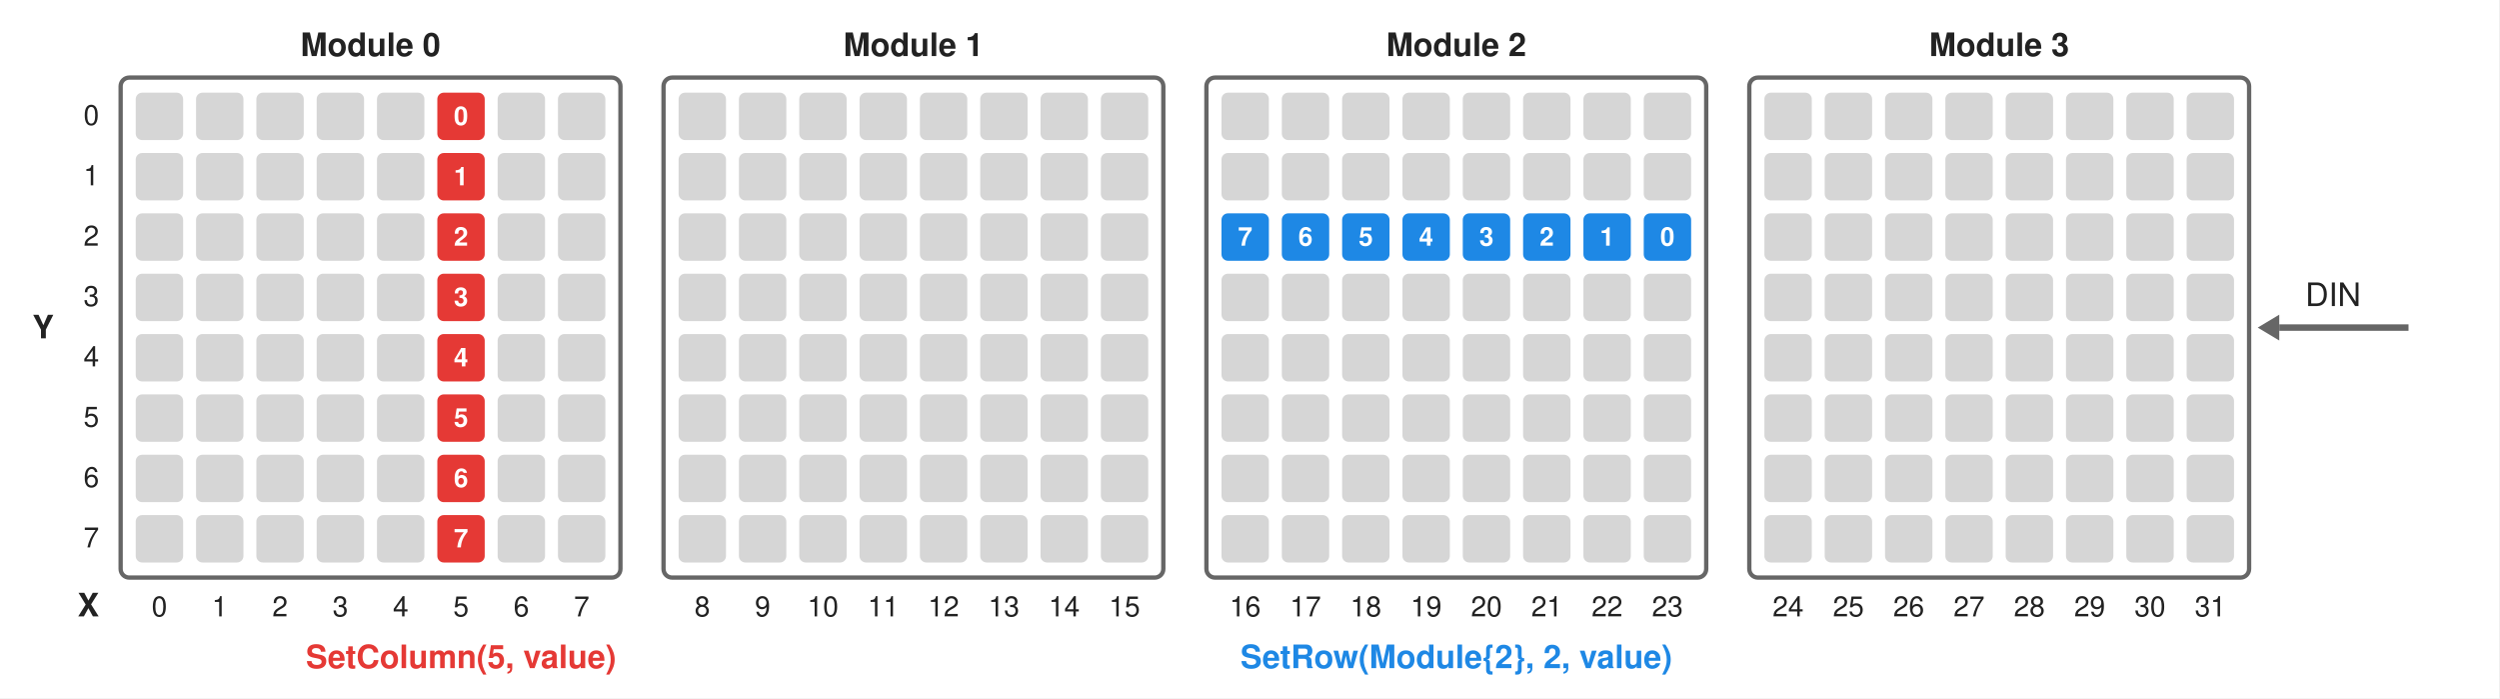
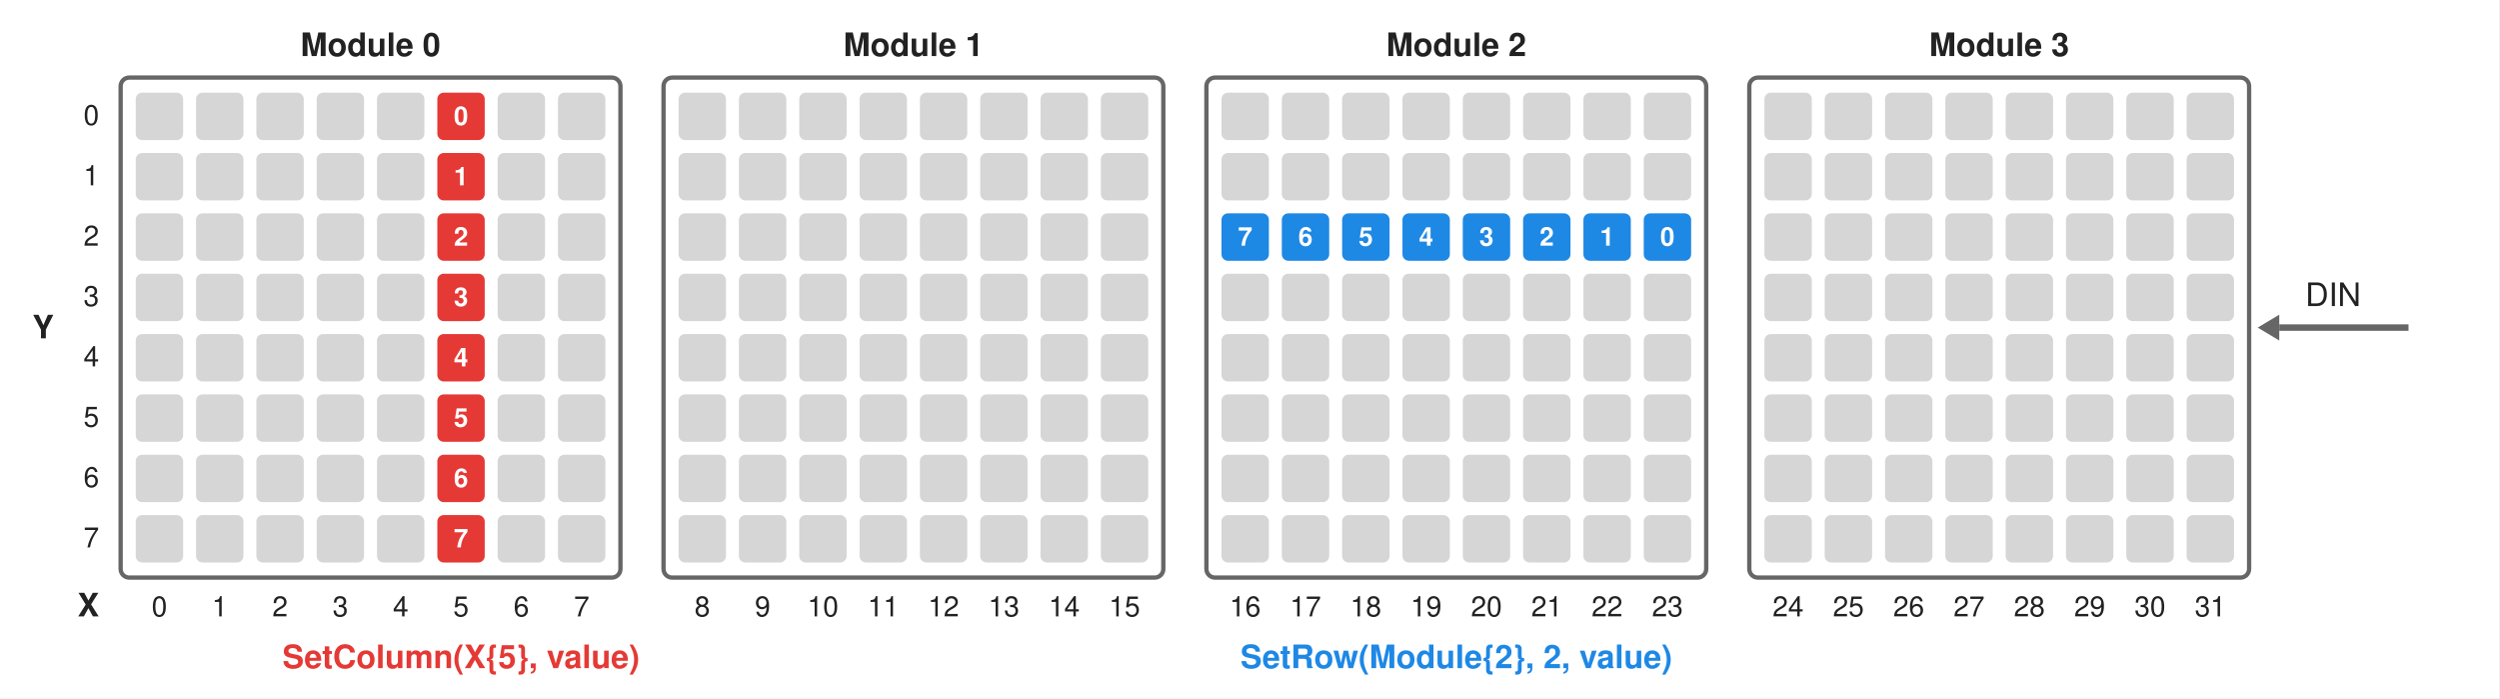
<svg xmlns="http://www.w3.org/2000/svg" width="1160" height="324" viewBox="0 46 1160 324" font-family="Helvetica, Arial, sans-serif">
  <rect x="0" y="46" width="1160" height="324" rx="0" fill="#ffffff" stroke="none" stroke-width="2" />
  <rect x="56" y="82" width="232" height="232" rx="4" fill="none" stroke="#666666" stroke-width="2" />
  <text x="172" y="72" font-size="15" fill="#222222" text-anchor="middle" font-weight="bold">Module 0</text>
  <rect x="308" y="82" width="232" height="232" rx="4" fill="none" stroke="#666666" stroke-width="2" />
  <text x="424" y="72" font-size="15" fill="#222222" text-anchor="middle" font-weight="bold">Module 1</text>
  <rect x="560" y="82" width="232" height="232" rx="4" fill="none" stroke="#666666" stroke-width="2" />
  <text x="676" y="72" font-size="15" fill="#222222" text-anchor="middle" font-weight="bold">Module 2</text>
  <rect x="812" y="82" width="232" height="232" rx="4" fill="none" stroke="#666666" stroke-width="2" />
  <text x="928" y="72" font-size="15" fill="#222222" text-anchor="middle" font-weight="bold">Module 3</text>
  <line x1="1118" y1="198" x2="1058" y2="198" stroke="#666666" stroke-width="3" />
  <polygon points="1048,198 1058,192 1058,204" fill="#666666" />
  <text x="1083" y="188" font-size="15" fill="#222222" text-anchor="middle">DIN</text>
  <text x="74" y="332" font-size="13" fill="#222222" text-anchor="middle">0</text>
  <text x="102" y="332" font-size="13" fill="#222222" text-anchor="middle">1</text>
  <text x="130" y="332" font-size="13" fill="#222222" text-anchor="middle">2</text>
  <text x="158" y="332" font-size="13" fill="#222222" text-anchor="middle">3</text>
  <text x="186" y="332" font-size="13" fill="#222222" text-anchor="middle">4</text>
  <text x="214" y="332" font-size="13" fill="#222222" text-anchor="middle">5</text>
  <text x="242" y="332" font-size="13" fill="#222222" text-anchor="middle">6</text>
  <text x="270" y="332" font-size="13" fill="#222222" text-anchor="middle">7</text>
  <text x="326" y="332" font-size="13" fill="#222222" text-anchor="middle">8</text>
  <text x="354" y="332" font-size="13" fill="#222222" text-anchor="middle">9</text>
  <text x="382" y="332" font-size="13" fill="#222222" text-anchor="middle">10</text>
  <text x="410" y="332" font-size="13" fill="#222222" text-anchor="middle">11</text>
  <text x="438" y="332" font-size="13" fill="#222222" text-anchor="middle">12</text>
  <text x="466" y="332" font-size="13" fill="#222222" text-anchor="middle">13</text>
  <text x="494" y="332" font-size="13" fill="#222222" text-anchor="middle">14</text>
  <text x="522" y="332" font-size="13" fill="#222222" text-anchor="middle">15</text>
  <text x="578" y="332" font-size="13" fill="#222222" text-anchor="middle">16</text>
  <text x="606" y="332" font-size="13" fill="#222222" text-anchor="middle">17</text>
  <text x="634" y="332" font-size="13" fill="#222222" text-anchor="middle">18</text>
  <text x="662" y="332" font-size="13" fill="#222222" text-anchor="middle">19</text>
  <text x="690" y="332" font-size="13" fill="#222222" text-anchor="middle">20</text>
  <text x="718" y="332" font-size="13" fill="#222222" text-anchor="middle">21</text>
  <text x="746" y="332" font-size="13" fill="#222222" text-anchor="middle">22</text>
  <text x="774" y="332" font-size="13" fill="#222222" text-anchor="middle">23</text>
  <text x="830" y="332" font-size="13" fill="#222222" text-anchor="middle">24</text>
  <text x="858" y="332" font-size="13" fill="#222222" text-anchor="middle">25</text>
  <text x="886" y="332" font-size="13" fill="#222222" text-anchor="middle">26</text>
  <text x="914" y="332" font-size="13" fill="#222222" text-anchor="middle">27</text>
  <text x="942" y="332" font-size="13" fill="#222222" text-anchor="middle">28</text>
  <text x="970" y="332" font-size="13" fill="#222222" text-anchor="middle">29</text>
  <text x="998" y="332" font-size="13" fill="#222222" text-anchor="middle">30</text>
  <text x="1026" y="332" font-size="13" fill="#222222" text-anchor="middle">31</text>
  <text x="46" y="104" font-size="13" fill="#222222" text-anchor="end">0</text>
  <text x="46" y="132" font-size="13" fill="#222222" text-anchor="end">1</text>
  <text x="46" y="160" font-size="13" fill="#222222" text-anchor="end">2</text>
  <text x="46" y="188" font-size="13" fill="#222222" text-anchor="end">3</text>
  <text x="46" y="216" font-size="13" fill="#222222" text-anchor="end">4</text>
  <text x="46" y="244" font-size="13" fill="#222222" text-anchor="end">5</text>
  <text x="46" y="272" font-size="13" fill="#222222" text-anchor="end">6</text>
  <text x="46" y="300" font-size="13" fill="#222222" text-anchor="end">7</text>
  <text x="20" y="203" font-size="15" fill="#222222" text-anchor="middle" font-weight="bold">Y</text>
  <text x="46" y="332" font-size="15" fill="#222222" text-anchor="end" font-weight="bold">X</text>
  <rect x="63" y="89" width="22" height="22" rx="3" fill="#d6d6d6" stroke="none" stroke-width="2" />
  <rect x="63" y="117" width="22" height="22" rx="3" fill="#d6d6d6" stroke="none" stroke-width="2" />
  <rect x="63" y="145" width="22" height="22" rx="3" fill="#d6d6d6" stroke="none" stroke-width="2" />
  <rect x="63" y="173" width="22" height="22" rx="3" fill="#d6d6d6" stroke="none" stroke-width="2" />
  <rect x="63" y="201" width="22" height="22" rx="3" fill="#d6d6d6" stroke="none" stroke-width="2" />
  <rect x="63" y="229" width="22" height="22" rx="3" fill="#d6d6d6" stroke="none" stroke-width="2" />
  <rect x="63" y="257" width="22" height="22" rx="3" fill="#d6d6d6" stroke="none" stroke-width="2" />
  <rect x="63" y="285" width="22" height="22" rx="3" fill="#d6d6d6" stroke="none" stroke-width="2" />
  <rect x="91" y="89" width="22" height="22" rx="3" fill="#d6d6d6" stroke="none" stroke-width="2" />
  <rect x="91" y="117" width="22" height="22" rx="3" fill="#d6d6d6" stroke="none" stroke-width="2" />
  <rect x="91" y="145" width="22" height="22" rx="3" fill="#d6d6d6" stroke="none" stroke-width="2" />
  <rect x="91" y="173" width="22" height="22" rx="3" fill="#d6d6d6" stroke="none" stroke-width="2" />
  <rect x="91" y="201" width="22" height="22" rx="3" fill="#d6d6d6" stroke="none" stroke-width="2" />
  <rect x="91" y="229" width="22" height="22" rx="3" fill="#d6d6d6" stroke="none" stroke-width="2" />
  <rect x="91" y="257" width="22" height="22" rx="3" fill="#d6d6d6" stroke="none" stroke-width="2" />
  <rect x="91" y="285" width="22" height="22" rx="3" fill="#d6d6d6" stroke="none" stroke-width="2" />
  <rect x="119" y="89" width="22" height="22" rx="3" fill="#d6d6d6" stroke="none" stroke-width="2" />
  <rect x="119" y="117" width="22" height="22" rx="3" fill="#d6d6d6" stroke="none" stroke-width="2" />
  <rect x="119" y="145" width="22" height="22" rx="3" fill="#d6d6d6" stroke="none" stroke-width="2" />
  <rect x="119" y="173" width="22" height="22" rx="3" fill="#d6d6d6" stroke="none" stroke-width="2" />
  <rect x="119" y="201" width="22" height="22" rx="3" fill="#d6d6d6" stroke="none" stroke-width="2" />
  <rect x="119" y="229" width="22" height="22" rx="3" fill="#d6d6d6" stroke="none" stroke-width="2" />
  <rect x="119" y="257" width="22" height="22" rx="3" fill="#d6d6d6" stroke="none" stroke-width="2" />
  <rect x="119" y="285" width="22" height="22" rx="3" fill="#d6d6d6" stroke="none" stroke-width="2" />
  <rect x="147" y="89" width="22" height="22" rx="3" fill="#d6d6d6" stroke="none" stroke-width="2" />
  <rect x="147" y="117" width="22" height="22" rx="3" fill="#d6d6d6" stroke="none" stroke-width="2" />
  <rect x="147" y="145" width="22" height="22" rx="3" fill="#d6d6d6" stroke="none" stroke-width="2" />
  <rect x="147" y="173" width="22" height="22" rx="3" fill="#d6d6d6" stroke="none" stroke-width="2" />
  <rect x="147" y="201" width="22" height="22" rx="3" fill="#d6d6d6" stroke="none" stroke-width="2" />
  <rect x="147" y="229" width="22" height="22" rx="3" fill="#d6d6d6" stroke="none" stroke-width="2" />
  <rect x="147" y="257" width="22" height="22" rx="3" fill="#d6d6d6" stroke="none" stroke-width="2" />
  <rect x="147" y="285" width="22" height="22" rx="3" fill="#d6d6d6" stroke="none" stroke-width="2" />
  <rect x="175" y="89" width="22" height="22" rx="3" fill="#d6d6d6" stroke="none" stroke-width="2" />
  <rect x="175" y="117" width="22" height="22" rx="3" fill="#d6d6d6" stroke="none" stroke-width="2" />
  <rect x="175" y="145" width="22" height="22" rx="3" fill="#d6d6d6" stroke="none" stroke-width="2" />
  <rect x="175" y="173" width="22" height="22" rx="3" fill="#d6d6d6" stroke="none" stroke-width="2" />
  <rect x="175" y="201" width="22" height="22" rx="3" fill="#d6d6d6" stroke="none" stroke-width="2" />
  <rect x="175" y="229" width="22" height="22" rx="3" fill="#d6d6d6" stroke="none" stroke-width="2" />
  <rect x="175" y="257" width="22" height="22" rx="3" fill="#d6d6d6" stroke="none" stroke-width="2" />
  <rect x="175" y="285" width="22" height="22" rx="3" fill="#d6d6d6" stroke="none" stroke-width="2" />
  <rect x="203" y="89" width="22" height="22" rx="3" fill="#e53935" stroke="none" stroke-width="2" />
  <text x="214" y="104" font-size="12" fill="#ffffff" text-anchor="middle" font-weight="bold">0</text>
  <rect x="203" y="117" width="22" height="22" rx="3" fill="#e53935" stroke="none" stroke-width="2" />
  <text x="214" y="132" font-size="12" fill="#ffffff" text-anchor="middle" font-weight="bold">1</text>
  <rect x="203" y="145" width="22" height="22" rx="3" fill="#e53935" stroke="none" stroke-width="2" />
  <text x="214" y="160" font-size="12" fill="#ffffff" text-anchor="middle" font-weight="bold">2</text>
  <rect x="203" y="173" width="22" height="22" rx="3" fill="#e53935" stroke="none" stroke-width="2" />
  <text x="214" y="188" font-size="12" fill="#ffffff" text-anchor="middle" font-weight="bold">3</text>
  <rect x="203" y="201" width="22" height="22" rx="3" fill="#e53935" stroke="none" stroke-width="2" />
  <text x="214" y="216" font-size="12" fill="#ffffff" text-anchor="middle" font-weight="bold">4</text>
  <rect x="203" y="229" width="22" height="22" rx="3" fill="#e53935" stroke="none" stroke-width="2" />
  <text x="214" y="244" font-size="12" fill="#ffffff" text-anchor="middle" font-weight="bold">5</text>
  <rect x="203" y="257" width="22" height="22" rx="3" fill="#e53935" stroke="none" stroke-width="2" />
  <text x="214" y="272" font-size="12" fill="#ffffff" text-anchor="middle" font-weight="bold">6</text>
  <rect x="203" y="285" width="22" height="22" rx="3" fill="#e53935" stroke="none" stroke-width="2" />
  <text x="214" y="300" font-size="12" fill="#ffffff" text-anchor="middle" font-weight="bold">7</text>
  <rect x="231" y="89" width="22" height="22" rx="3" fill="#d6d6d6" stroke="none" stroke-width="2" />
  <rect x="231" y="117" width="22" height="22" rx="3" fill="#d6d6d6" stroke="none" stroke-width="2" />
  <rect x="231" y="145" width="22" height="22" rx="3" fill="#d6d6d6" stroke="none" stroke-width="2" />
  <rect x="231" y="173" width="22" height="22" rx="3" fill="#d6d6d6" stroke="none" stroke-width="2" />
  <rect x="231" y="201" width="22" height="22" rx="3" fill="#d6d6d6" stroke="none" stroke-width="2" />
  <rect x="231" y="229" width="22" height="22" rx="3" fill="#d6d6d6" stroke="none" stroke-width="2" />
  <rect x="231" y="257" width="22" height="22" rx="3" fill="#d6d6d6" stroke="none" stroke-width="2" />
  <rect x="231" y="285" width="22" height="22" rx="3" fill="#d6d6d6" stroke="none" stroke-width="2" />
  <rect x="259" y="89" width="22" height="22" rx="3" fill="#d6d6d6" stroke="none" stroke-width="2" />
  <rect x="259" y="117" width="22" height="22" rx="3" fill="#d6d6d6" stroke="none" stroke-width="2" />
  <rect x="259" y="145" width="22" height="22" rx="3" fill="#d6d6d6" stroke="none" stroke-width="2" />
  <rect x="259" y="173" width="22" height="22" rx="3" fill="#d6d6d6" stroke="none" stroke-width="2" />
  <rect x="259" y="201" width="22" height="22" rx="3" fill="#d6d6d6" stroke="none" stroke-width="2" />
  <rect x="259" y="229" width="22" height="22" rx="3" fill="#d6d6d6" stroke="none" stroke-width="2" />
  <rect x="259" y="257" width="22" height="22" rx="3" fill="#d6d6d6" stroke="none" stroke-width="2" />
  <rect x="259" y="285" width="22" height="22" rx="3" fill="#d6d6d6" stroke="none" stroke-width="2" />
  <rect x="315" y="89" width="22" height="22" rx="3" fill="#d6d6d6" stroke="none" stroke-width="2" />
  <rect x="315" y="117" width="22" height="22" rx="3" fill="#d6d6d6" stroke="none" stroke-width="2" />
  <rect x="315" y="145" width="22" height="22" rx="3" fill="#d6d6d6" stroke="none" stroke-width="2" />
  <rect x="315" y="173" width="22" height="22" rx="3" fill="#d6d6d6" stroke="none" stroke-width="2" />
  <rect x="315" y="201" width="22" height="22" rx="3" fill="#d6d6d6" stroke="none" stroke-width="2" />
  <rect x="315" y="229" width="22" height="22" rx="3" fill="#d6d6d6" stroke="none" stroke-width="2" />
  <rect x="315" y="257" width="22" height="22" rx="3" fill="#d6d6d6" stroke="none" stroke-width="2" />
  <rect x="315" y="285" width="22" height="22" rx="3" fill="#d6d6d6" stroke="none" stroke-width="2" />
  <rect x="343" y="89" width="22" height="22" rx="3" fill="#d6d6d6" stroke="none" stroke-width="2" />
  <rect x="343" y="117" width="22" height="22" rx="3" fill="#d6d6d6" stroke="none" stroke-width="2" />
  <rect x="343" y="145" width="22" height="22" rx="3" fill="#d6d6d6" stroke="none" stroke-width="2" />
  <rect x="343" y="173" width="22" height="22" rx="3" fill="#d6d6d6" stroke="none" stroke-width="2" />
  <rect x="343" y="201" width="22" height="22" rx="3" fill="#d6d6d6" stroke="none" stroke-width="2" />
  <rect x="343" y="229" width="22" height="22" rx="3" fill="#d6d6d6" stroke="none" stroke-width="2" />
  <rect x="343" y="257" width="22" height="22" rx="3" fill="#d6d6d6" stroke="none" stroke-width="2" />
  <rect x="343" y="285" width="22" height="22" rx="3" fill="#d6d6d6" stroke="none" stroke-width="2" />
  <rect x="371" y="89" width="22" height="22" rx="3" fill="#d6d6d6" stroke="none" stroke-width="2" />
  <rect x="371" y="117" width="22" height="22" rx="3" fill="#d6d6d6" stroke="none" stroke-width="2" />
  <rect x="371" y="145" width="22" height="22" rx="3" fill="#d6d6d6" stroke="none" stroke-width="2" />
  <rect x="371" y="173" width="22" height="22" rx="3" fill="#d6d6d6" stroke="none" stroke-width="2" />
  <rect x="371" y="201" width="22" height="22" rx="3" fill="#d6d6d6" stroke="none" stroke-width="2" />
  <rect x="371" y="229" width="22" height="22" rx="3" fill="#d6d6d6" stroke="none" stroke-width="2" />
  <rect x="371" y="257" width="22" height="22" rx="3" fill="#d6d6d6" stroke="none" stroke-width="2" />
  <rect x="371" y="285" width="22" height="22" rx="3" fill="#d6d6d6" stroke="none" stroke-width="2" />
  <rect x="399" y="89" width="22" height="22" rx="3" fill="#d6d6d6" stroke="none" stroke-width="2" />
  <rect x="399" y="117" width="22" height="22" rx="3" fill="#d6d6d6" stroke="none" stroke-width="2" />
  <rect x="399" y="145" width="22" height="22" rx="3" fill="#d6d6d6" stroke="none" stroke-width="2" />
  <rect x="399" y="173" width="22" height="22" rx="3" fill="#d6d6d6" stroke="none" stroke-width="2" />
  <rect x="399" y="201" width="22" height="22" rx="3" fill="#d6d6d6" stroke="none" stroke-width="2" />
  <rect x="399" y="229" width="22" height="22" rx="3" fill="#d6d6d6" stroke="none" stroke-width="2" />
  <rect x="399" y="257" width="22" height="22" rx="3" fill="#d6d6d6" stroke="none" stroke-width="2" />
  <rect x="399" y="285" width="22" height="22" rx="3" fill="#d6d6d6" stroke="none" stroke-width="2" />
  <rect x="427" y="89" width="22" height="22" rx="3" fill="#d6d6d6" stroke="none" stroke-width="2" />
  <rect x="427" y="117" width="22" height="22" rx="3" fill="#d6d6d6" stroke="none" stroke-width="2" />
  <rect x="427" y="145" width="22" height="22" rx="3" fill="#d6d6d6" stroke="none" stroke-width="2" />
  <rect x="427" y="173" width="22" height="22" rx="3" fill="#d6d6d6" stroke="none" stroke-width="2" />
  <rect x="427" y="201" width="22" height="22" rx="3" fill="#d6d6d6" stroke="none" stroke-width="2" />
  <rect x="427" y="229" width="22" height="22" rx="3" fill="#d6d6d6" stroke="none" stroke-width="2" />
  <rect x="427" y="257" width="22" height="22" rx="3" fill="#d6d6d6" stroke="none" stroke-width="2" />
  <rect x="427" y="285" width="22" height="22" rx="3" fill="#d6d6d6" stroke="none" stroke-width="2" />
  <rect x="455" y="89" width="22" height="22" rx="3" fill="#d6d6d6" stroke="none" stroke-width="2" />
  <rect x="455" y="117" width="22" height="22" rx="3" fill="#d6d6d6" stroke="none" stroke-width="2" />
  <rect x="455" y="145" width="22" height="22" rx="3" fill="#d6d6d6" stroke="none" stroke-width="2" />
  <rect x="455" y="173" width="22" height="22" rx="3" fill="#d6d6d6" stroke="none" stroke-width="2" />
  <rect x="455" y="201" width="22" height="22" rx="3" fill="#d6d6d6" stroke="none" stroke-width="2" />
  <rect x="455" y="229" width="22" height="22" rx="3" fill="#d6d6d6" stroke="none" stroke-width="2" />
  <rect x="455" y="257" width="22" height="22" rx="3" fill="#d6d6d6" stroke="none" stroke-width="2" />
  <rect x="455" y="285" width="22" height="22" rx="3" fill="#d6d6d6" stroke="none" stroke-width="2" />
  <rect x="483" y="89" width="22" height="22" rx="3" fill="#d6d6d6" stroke="none" stroke-width="2" />
  <rect x="483" y="117" width="22" height="22" rx="3" fill="#d6d6d6" stroke="none" stroke-width="2" />
  <rect x="483" y="145" width="22" height="22" rx="3" fill="#d6d6d6" stroke="none" stroke-width="2" />
  <rect x="483" y="173" width="22" height="22" rx="3" fill="#d6d6d6" stroke="none" stroke-width="2" />
  <rect x="483" y="201" width="22" height="22" rx="3" fill="#d6d6d6" stroke="none" stroke-width="2" />
  <rect x="483" y="229" width="22" height="22" rx="3" fill="#d6d6d6" stroke="none" stroke-width="2" />
  <rect x="483" y="257" width="22" height="22" rx="3" fill="#d6d6d6" stroke="none" stroke-width="2" />
  <rect x="483" y="285" width="22" height="22" rx="3" fill="#d6d6d6" stroke="none" stroke-width="2" />
  <rect x="511" y="89" width="22" height="22" rx="3" fill="#d6d6d6" stroke="none" stroke-width="2" />
  <rect x="511" y="117" width="22" height="22" rx="3" fill="#d6d6d6" stroke="none" stroke-width="2" />
  <rect x="511" y="145" width="22" height="22" rx="3" fill="#d6d6d6" stroke="none" stroke-width="2" />
  <rect x="511" y="173" width="22" height="22" rx="3" fill="#d6d6d6" stroke="none" stroke-width="2" />
  <rect x="511" y="201" width="22" height="22" rx="3" fill="#d6d6d6" stroke="none" stroke-width="2" />
  <rect x="511" y="229" width="22" height="22" rx="3" fill="#d6d6d6" stroke="none" stroke-width="2" />
  <rect x="511" y="257" width="22" height="22" rx="3" fill="#d6d6d6" stroke="none" stroke-width="2" />
  <rect x="511" y="285" width="22" height="22" rx="3" fill="#d6d6d6" stroke="none" stroke-width="2" />
  <rect x="567" y="89" width="22" height="22" rx="3" fill="#d6d6d6" stroke="none" stroke-width="2" />
  <rect x="567" y="117" width="22" height="22" rx="3" fill="#d6d6d6" stroke="none" stroke-width="2" />
  <rect x="567" y="145" width="22" height="22" rx="3" fill="#1e88e5" stroke="none" stroke-width="2" />
  <text x="578" y="160" font-size="12" fill="#ffffff" text-anchor="middle" font-weight="bold">7</text>
  <rect x="567" y="173" width="22" height="22" rx="3" fill="#d6d6d6" stroke="none" stroke-width="2" />
  <rect x="567" y="201" width="22" height="22" rx="3" fill="#d6d6d6" stroke="none" stroke-width="2" />
  <rect x="567" y="229" width="22" height="22" rx="3" fill="#d6d6d6" stroke="none" stroke-width="2" />
  <rect x="567" y="257" width="22" height="22" rx="3" fill="#d6d6d6" stroke="none" stroke-width="2" />
  <rect x="567" y="285" width="22" height="22" rx="3" fill="#d6d6d6" stroke="none" stroke-width="2" />
  <rect x="595" y="89" width="22" height="22" rx="3" fill="#d6d6d6" stroke="none" stroke-width="2" />
  <rect x="595" y="117" width="22" height="22" rx="3" fill="#d6d6d6" stroke="none" stroke-width="2" />
  <rect x="595" y="145" width="22" height="22" rx="3" fill="#1e88e5" stroke="none" stroke-width="2" />
  <text x="606" y="160" font-size="12" fill="#ffffff" text-anchor="middle" font-weight="bold">6</text>
  <rect x="595" y="173" width="22" height="22" rx="3" fill="#d6d6d6" stroke="none" stroke-width="2" />
  <rect x="595" y="201" width="22" height="22" rx="3" fill="#d6d6d6" stroke="none" stroke-width="2" />
  <rect x="595" y="229" width="22" height="22" rx="3" fill="#d6d6d6" stroke="none" stroke-width="2" />
  <rect x="595" y="257" width="22" height="22" rx="3" fill="#d6d6d6" stroke="none" stroke-width="2" />
  <rect x="595" y="285" width="22" height="22" rx="3" fill="#d6d6d6" stroke="none" stroke-width="2" />
  <rect x="623" y="89" width="22" height="22" rx="3" fill="#d6d6d6" stroke="none" stroke-width="2" />
  <rect x="623" y="117" width="22" height="22" rx="3" fill="#d6d6d6" stroke="none" stroke-width="2" />
  <rect x="623" y="145" width="22" height="22" rx="3" fill="#1e88e5" stroke="none" stroke-width="2" />
  <text x="634" y="160" font-size="12" fill="#ffffff" text-anchor="middle" font-weight="bold">5</text>
  <rect x="623" y="173" width="22" height="22" rx="3" fill="#d6d6d6" stroke="none" stroke-width="2" />
  <rect x="623" y="201" width="22" height="22" rx="3" fill="#d6d6d6" stroke="none" stroke-width="2" />
  <rect x="623" y="229" width="22" height="22" rx="3" fill="#d6d6d6" stroke="none" stroke-width="2" />
  <rect x="623" y="257" width="22" height="22" rx="3" fill="#d6d6d6" stroke="none" stroke-width="2" />
  <rect x="623" y="285" width="22" height="22" rx="3" fill="#d6d6d6" stroke="none" stroke-width="2" />
  <rect x="651" y="89" width="22" height="22" rx="3" fill="#d6d6d6" stroke="none" stroke-width="2" />
  <rect x="651" y="117" width="22" height="22" rx="3" fill="#d6d6d6" stroke="none" stroke-width="2" />
  <rect x="651" y="145" width="22" height="22" rx="3" fill="#1e88e5" stroke="none" stroke-width="2" />
  <text x="662" y="160" font-size="12" fill="#ffffff" text-anchor="middle" font-weight="bold">4</text>
  <rect x="651" y="173" width="22" height="22" rx="3" fill="#d6d6d6" stroke="none" stroke-width="2" />
  <rect x="651" y="201" width="22" height="22" rx="3" fill="#d6d6d6" stroke="none" stroke-width="2" />
  <rect x="651" y="229" width="22" height="22" rx="3" fill="#d6d6d6" stroke="none" stroke-width="2" />
  <rect x="651" y="257" width="22" height="22" rx="3" fill="#d6d6d6" stroke="none" stroke-width="2" />
  <rect x="651" y="285" width="22" height="22" rx="3" fill="#d6d6d6" stroke="none" stroke-width="2" />
  <rect x="679" y="89" width="22" height="22" rx="3" fill="#d6d6d6" stroke="none" stroke-width="2" />
  <rect x="679" y="117" width="22" height="22" rx="3" fill="#d6d6d6" stroke="none" stroke-width="2" />
  <rect x="679" y="145" width="22" height="22" rx="3" fill="#1e88e5" stroke="none" stroke-width="2" />
  <text x="690" y="160" font-size="12" fill="#ffffff" text-anchor="middle" font-weight="bold">3</text>
  <rect x="679" y="173" width="22" height="22" rx="3" fill="#d6d6d6" stroke="none" stroke-width="2" />
  <rect x="679" y="201" width="22" height="22" rx="3" fill="#d6d6d6" stroke="none" stroke-width="2" />
  <rect x="679" y="229" width="22" height="22" rx="3" fill="#d6d6d6" stroke="none" stroke-width="2" />
  <rect x="679" y="257" width="22" height="22" rx="3" fill="#d6d6d6" stroke="none" stroke-width="2" />
  <rect x="679" y="285" width="22" height="22" rx="3" fill="#d6d6d6" stroke="none" stroke-width="2" />
  <rect x="707" y="89" width="22" height="22" rx="3" fill="#d6d6d6" stroke="none" stroke-width="2" />
  <rect x="707" y="117" width="22" height="22" rx="3" fill="#d6d6d6" stroke="none" stroke-width="2" />
  <rect x="707" y="145" width="22" height="22" rx="3" fill="#1e88e5" stroke="none" stroke-width="2" />
  <text x="718" y="160" font-size="12" fill="#ffffff" text-anchor="middle" font-weight="bold">2</text>
  <rect x="707" y="173" width="22" height="22" rx="3" fill="#d6d6d6" stroke="none" stroke-width="2" />
  <rect x="707" y="201" width="22" height="22" rx="3" fill="#d6d6d6" stroke="none" stroke-width="2" />
  <rect x="707" y="229" width="22" height="22" rx="3" fill="#d6d6d6" stroke="none" stroke-width="2" />
  <rect x="707" y="257" width="22" height="22" rx="3" fill="#d6d6d6" stroke="none" stroke-width="2" />
  <rect x="707" y="285" width="22" height="22" rx="3" fill="#d6d6d6" stroke="none" stroke-width="2" />
  <rect x="735" y="89" width="22" height="22" rx="3" fill="#d6d6d6" stroke="none" stroke-width="2" />
  <rect x="735" y="117" width="22" height="22" rx="3" fill="#d6d6d6" stroke="none" stroke-width="2" />
  <rect x="735" y="145" width="22" height="22" rx="3" fill="#1e88e5" stroke="none" stroke-width="2" />
  <text x="746" y="160" font-size="12" fill="#ffffff" text-anchor="middle" font-weight="bold">1</text>
  <rect x="735" y="173" width="22" height="22" rx="3" fill="#d6d6d6" stroke="none" stroke-width="2" />
  <rect x="735" y="201" width="22" height="22" rx="3" fill="#d6d6d6" stroke="none" stroke-width="2" />
  <rect x="735" y="229" width="22" height="22" rx="3" fill="#d6d6d6" stroke="none" stroke-width="2" />
  <rect x="735" y="257" width="22" height="22" rx="3" fill="#d6d6d6" stroke="none" stroke-width="2" />
  <rect x="735" y="285" width="22" height="22" rx="3" fill="#d6d6d6" stroke="none" stroke-width="2" />
  <rect x="763" y="89" width="22" height="22" rx="3" fill="#d6d6d6" stroke="none" stroke-width="2" />
  <rect x="763" y="117" width="22" height="22" rx="3" fill="#d6d6d6" stroke="none" stroke-width="2" />
  <rect x="763" y="145" width="22" height="22" rx="3" fill="#1e88e5" stroke="none" stroke-width="2" />
  <text x="774" y="160" font-size="12" fill="#ffffff" text-anchor="middle" font-weight="bold">0</text>
  <rect x="763" y="173" width="22" height="22" rx="3" fill="#d6d6d6" stroke="none" stroke-width="2" />
  <rect x="763" y="201" width="22" height="22" rx="3" fill="#d6d6d6" stroke="none" stroke-width="2" />
  <rect x="763" y="229" width="22" height="22" rx="3" fill="#d6d6d6" stroke="none" stroke-width="2" />
  <rect x="763" y="257" width="22" height="22" rx="3" fill="#d6d6d6" stroke="none" stroke-width="2" />
  <rect x="763" y="285" width="22" height="22" rx="3" fill="#d6d6d6" stroke="none" stroke-width="2" />
  <rect x="819" y="89" width="22" height="22" rx="3" fill="#d6d6d6" stroke="none" stroke-width="2" />
  <rect x="819" y="117" width="22" height="22" rx="3" fill="#d6d6d6" stroke="none" stroke-width="2" />
  <rect x="819" y="145" width="22" height="22" rx="3" fill="#d6d6d6" stroke="none" stroke-width="2" />
  <rect x="819" y="173" width="22" height="22" rx="3" fill="#d6d6d6" stroke="none" stroke-width="2" />
  <rect x="819" y="201" width="22" height="22" rx="3" fill="#d6d6d6" stroke="none" stroke-width="2" />
  <rect x="819" y="229" width="22" height="22" rx="3" fill="#d6d6d6" stroke="none" stroke-width="2" />
  <rect x="819" y="257" width="22" height="22" rx="3" fill="#d6d6d6" stroke="none" stroke-width="2" />
  <rect x="819" y="285" width="22" height="22" rx="3" fill="#d6d6d6" stroke="none" stroke-width="2" />
  <rect x="847" y="89" width="22" height="22" rx="3" fill="#d6d6d6" stroke="none" stroke-width="2" />
  <rect x="847" y="117" width="22" height="22" rx="3" fill="#d6d6d6" stroke="none" stroke-width="2" />
  <rect x="847" y="145" width="22" height="22" rx="3" fill="#d6d6d6" stroke="none" stroke-width="2" />
  <rect x="847" y="173" width="22" height="22" rx="3" fill="#d6d6d6" stroke="none" stroke-width="2" />
  <rect x="847" y="201" width="22" height="22" rx="3" fill="#d6d6d6" stroke="none" stroke-width="2" />
  <rect x="847" y="229" width="22" height="22" rx="3" fill="#d6d6d6" stroke="none" stroke-width="2" />
  <rect x="847" y="257" width="22" height="22" rx="3" fill="#d6d6d6" stroke="none" stroke-width="2" />
  <rect x="847" y="285" width="22" height="22" rx="3" fill="#d6d6d6" stroke="none" stroke-width="2" />
  <rect x="875" y="89" width="22" height="22" rx="3" fill="#d6d6d6" stroke="none" stroke-width="2" />
  <rect x="875" y="117" width="22" height="22" rx="3" fill="#d6d6d6" stroke="none" stroke-width="2" />
  <rect x="875" y="145" width="22" height="22" rx="3" fill="#d6d6d6" stroke="none" stroke-width="2" />
  <rect x="875" y="173" width="22" height="22" rx="3" fill="#d6d6d6" stroke="none" stroke-width="2" />
  <rect x="875" y="201" width="22" height="22" rx="3" fill="#d6d6d6" stroke="none" stroke-width="2" />
  <rect x="875" y="229" width="22" height="22" rx="3" fill="#d6d6d6" stroke="none" stroke-width="2" />
  <rect x="875" y="257" width="22" height="22" rx="3" fill="#d6d6d6" stroke="none" stroke-width="2" />
  <rect x="875" y="285" width="22" height="22" rx="3" fill="#d6d6d6" stroke="none" stroke-width="2" />
  <rect x="903" y="89" width="22" height="22" rx="3" fill="#d6d6d6" stroke="none" stroke-width="2" />
  <rect x="903" y="117" width="22" height="22" rx="3" fill="#d6d6d6" stroke="none" stroke-width="2" />
  <rect x="903" y="145" width="22" height="22" rx="3" fill="#d6d6d6" stroke="none" stroke-width="2" />
  <rect x="903" y="173" width="22" height="22" rx="3" fill="#d6d6d6" stroke="none" stroke-width="2" />
  <rect x="903" y="201" width="22" height="22" rx="3" fill="#d6d6d6" stroke="none" stroke-width="2" />
  <rect x="903" y="229" width="22" height="22" rx="3" fill="#d6d6d6" stroke="none" stroke-width="2" />
  <rect x="903" y="257" width="22" height="22" rx="3" fill="#d6d6d6" stroke="none" stroke-width="2" />
  <rect x="903" y="285" width="22" height="22" rx="3" fill="#d6d6d6" stroke="none" stroke-width="2" />
  <rect x="931" y="89" width="22" height="22" rx="3" fill="#d6d6d6" stroke="none" stroke-width="2" />
  <rect x="931" y="117" width="22" height="22" rx="3" fill="#d6d6d6" stroke="none" stroke-width="2" />
  <rect x="931" y="145" width="22" height="22" rx="3" fill="#d6d6d6" stroke="none" stroke-width="2" />
  <rect x="931" y="173" width="22" height="22" rx="3" fill="#d6d6d6" stroke="none" stroke-width="2" />
  <rect x="931" y="201" width="22" height="22" rx="3" fill="#d6d6d6" stroke="none" stroke-width="2" />
  <rect x="931" y="229" width="22" height="22" rx="3" fill="#d6d6d6" stroke="none" stroke-width="2" />
  <rect x="931" y="257" width="22" height="22" rx="3" fill="#d6d6d6" stroke="none" stroke-width="2" />
  <rect x="931" y="285" width="22" height="22" rx="3" fill="#d6d6d6" stroke="none" stroke-width="2" />
  <rect x="959" y="89" width="22" height="22" rx="3" fill="#d6d6d6" stroke="none" stroke-width="2" />
  <rect x="959" y="117" width="22" height="22" rx="3" fill="#d6d6d6" stroke="none" stroke-width="2" />
  <rect x="959" y="145" width="22" height="22" rx="3" fill="#d6d6d6" stroke="none" stroke-width="2" />
  <rect x="959" y="173" width="22" height="22" rx="3" fill="#d6d6d6" stroke="none" stroke-width="2" />
  <rect x="959" y="201" width="22" height="22" rx="3" fill="#d6d6d6" stroke="none" stroke-width="2" />
  <rect x="959" y="229" width="22" height="22" rx="3" fill="#d6d6d6" stroke="none" stroke-width="2" />
  <rect x="959" y="257" width="22" height="22" rx="3" fill="#d6d6d6" stroke="none" stroke-width="2" />
  <rect x="959" y="285" width="22" height="22" rx="3" fill="#d6d6d6" stroke="none" stroke-width="2" />
  <rect x="987" y="89" width="22" height="22" rx="3" fill="#d6d6d6" stroke="none" stroke-width="2" />
  <rect x="987" y="117" width="22" height="22" rx="3" fill="#d6d6d6" stroke="none" stroke-width="2" />
  <rect x="987" y="145" width="22" height="22" rx="3" fill="#d6d6d6" stroke="none" stroke-width="2" />
  <rect x="987" y="173" width="22" height="22" rx="3" fill="#d6d6d6" stroke="none" stroke-width="2" />
  <rect x="987" y="201" width="22" height="22" rx="3" fill="#d6d6d6" stroke="none" stroke-width="2" />
  <rect x="987" y="229" width="22" height="22" rx="3" fill="#d6d6d6" stroke="none" stroke-width="2" />
  <rect x="987" y="257" width="22" height="22" rx="3" fill="#d6d6d6" stroke="none" stroke-width="2" />
  <rect x="987" y="285" width="22" height="22" rx="3" fill="#d6d6d6" stroke="none" stroke-width="2" />
  <rect x="1015" y="89" width="22" height="22" rx="3" fill="#d6d6d6" stroke="none" stroke-width="2" />
  <rect x="1015" y="117" width="22" height="22" rx="3" fill="#d6d6d6" stroke="none" stroke-width="2" />
  <rect x="1015" y="145" width="22" height="22" rx="3" fill="#d6d6d6" stroke="none" stroke-width="2" />
  <rect x="1015" y="173" width="22" height="22" rx="3" fill="#d6d6d6" stroke="none" stroke-width="2" />
  <rect x="1015" y="201" width="22" height="22" rx="3" fill="#d6d6d6" stroke="none" stroke-width="2" />
  <rect x="1015" y="229" width="22" height="22" rx="3" fill="#d6d6d6" stroke="none" stroke-width="2" />
  <rect x="1015" y="257" width="22" height="22" rx="3" fill="#d6d6d6" stroke="none" stroke-width="2" />
  <rect x="1015" y="285" width="22" height="22" rx="3" fill="#d6d6d6" stroke="none" stroke-width="2" />
-   <text x="214" y="356" font-size="15" fill="#e53935" text-anchor="middle" font-weight="bold">SetColumn(5, value)</text>
+   <text x="214" y="356" font-size="15" fill="#e53935" text-anchor="middle" font-weight="bold">SetColumn(X{5}, value)</text>
  <text x="676" y="356" font-size="15" fill="#1e88e5" text-anchor="middle" font-weight="bold">SetRow(Module{2}, 2, value)</text>
</svg>
